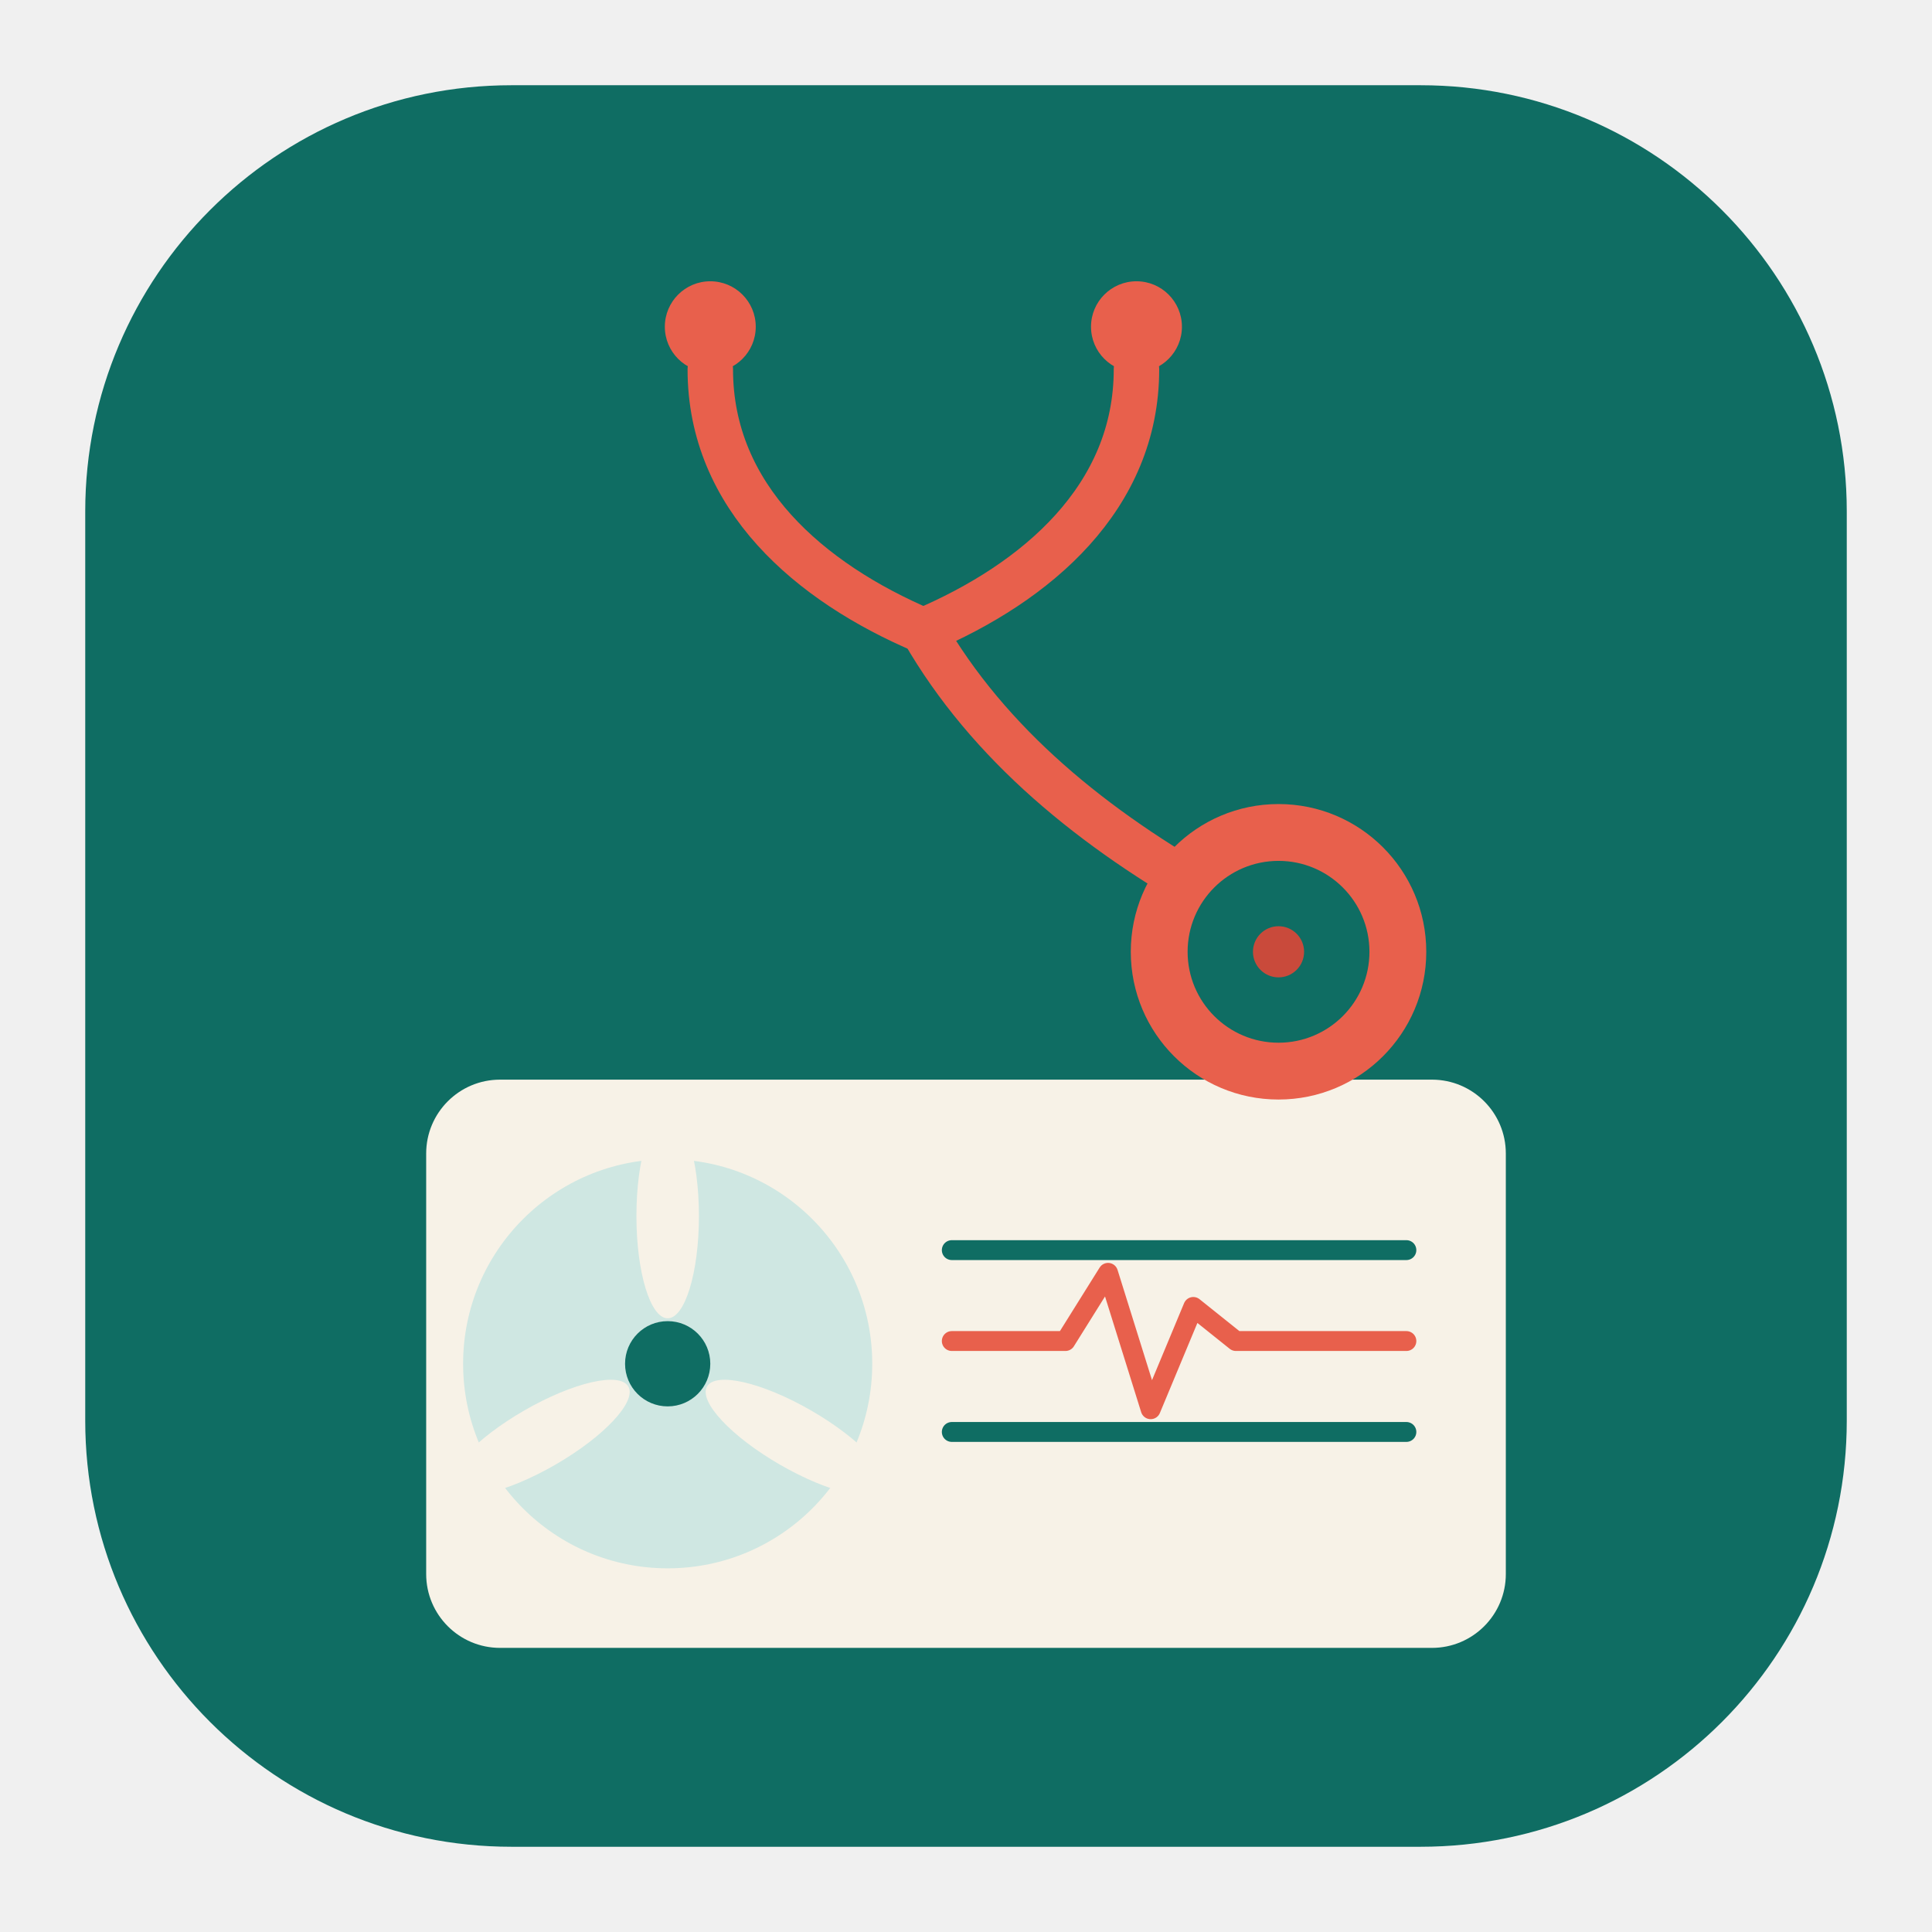
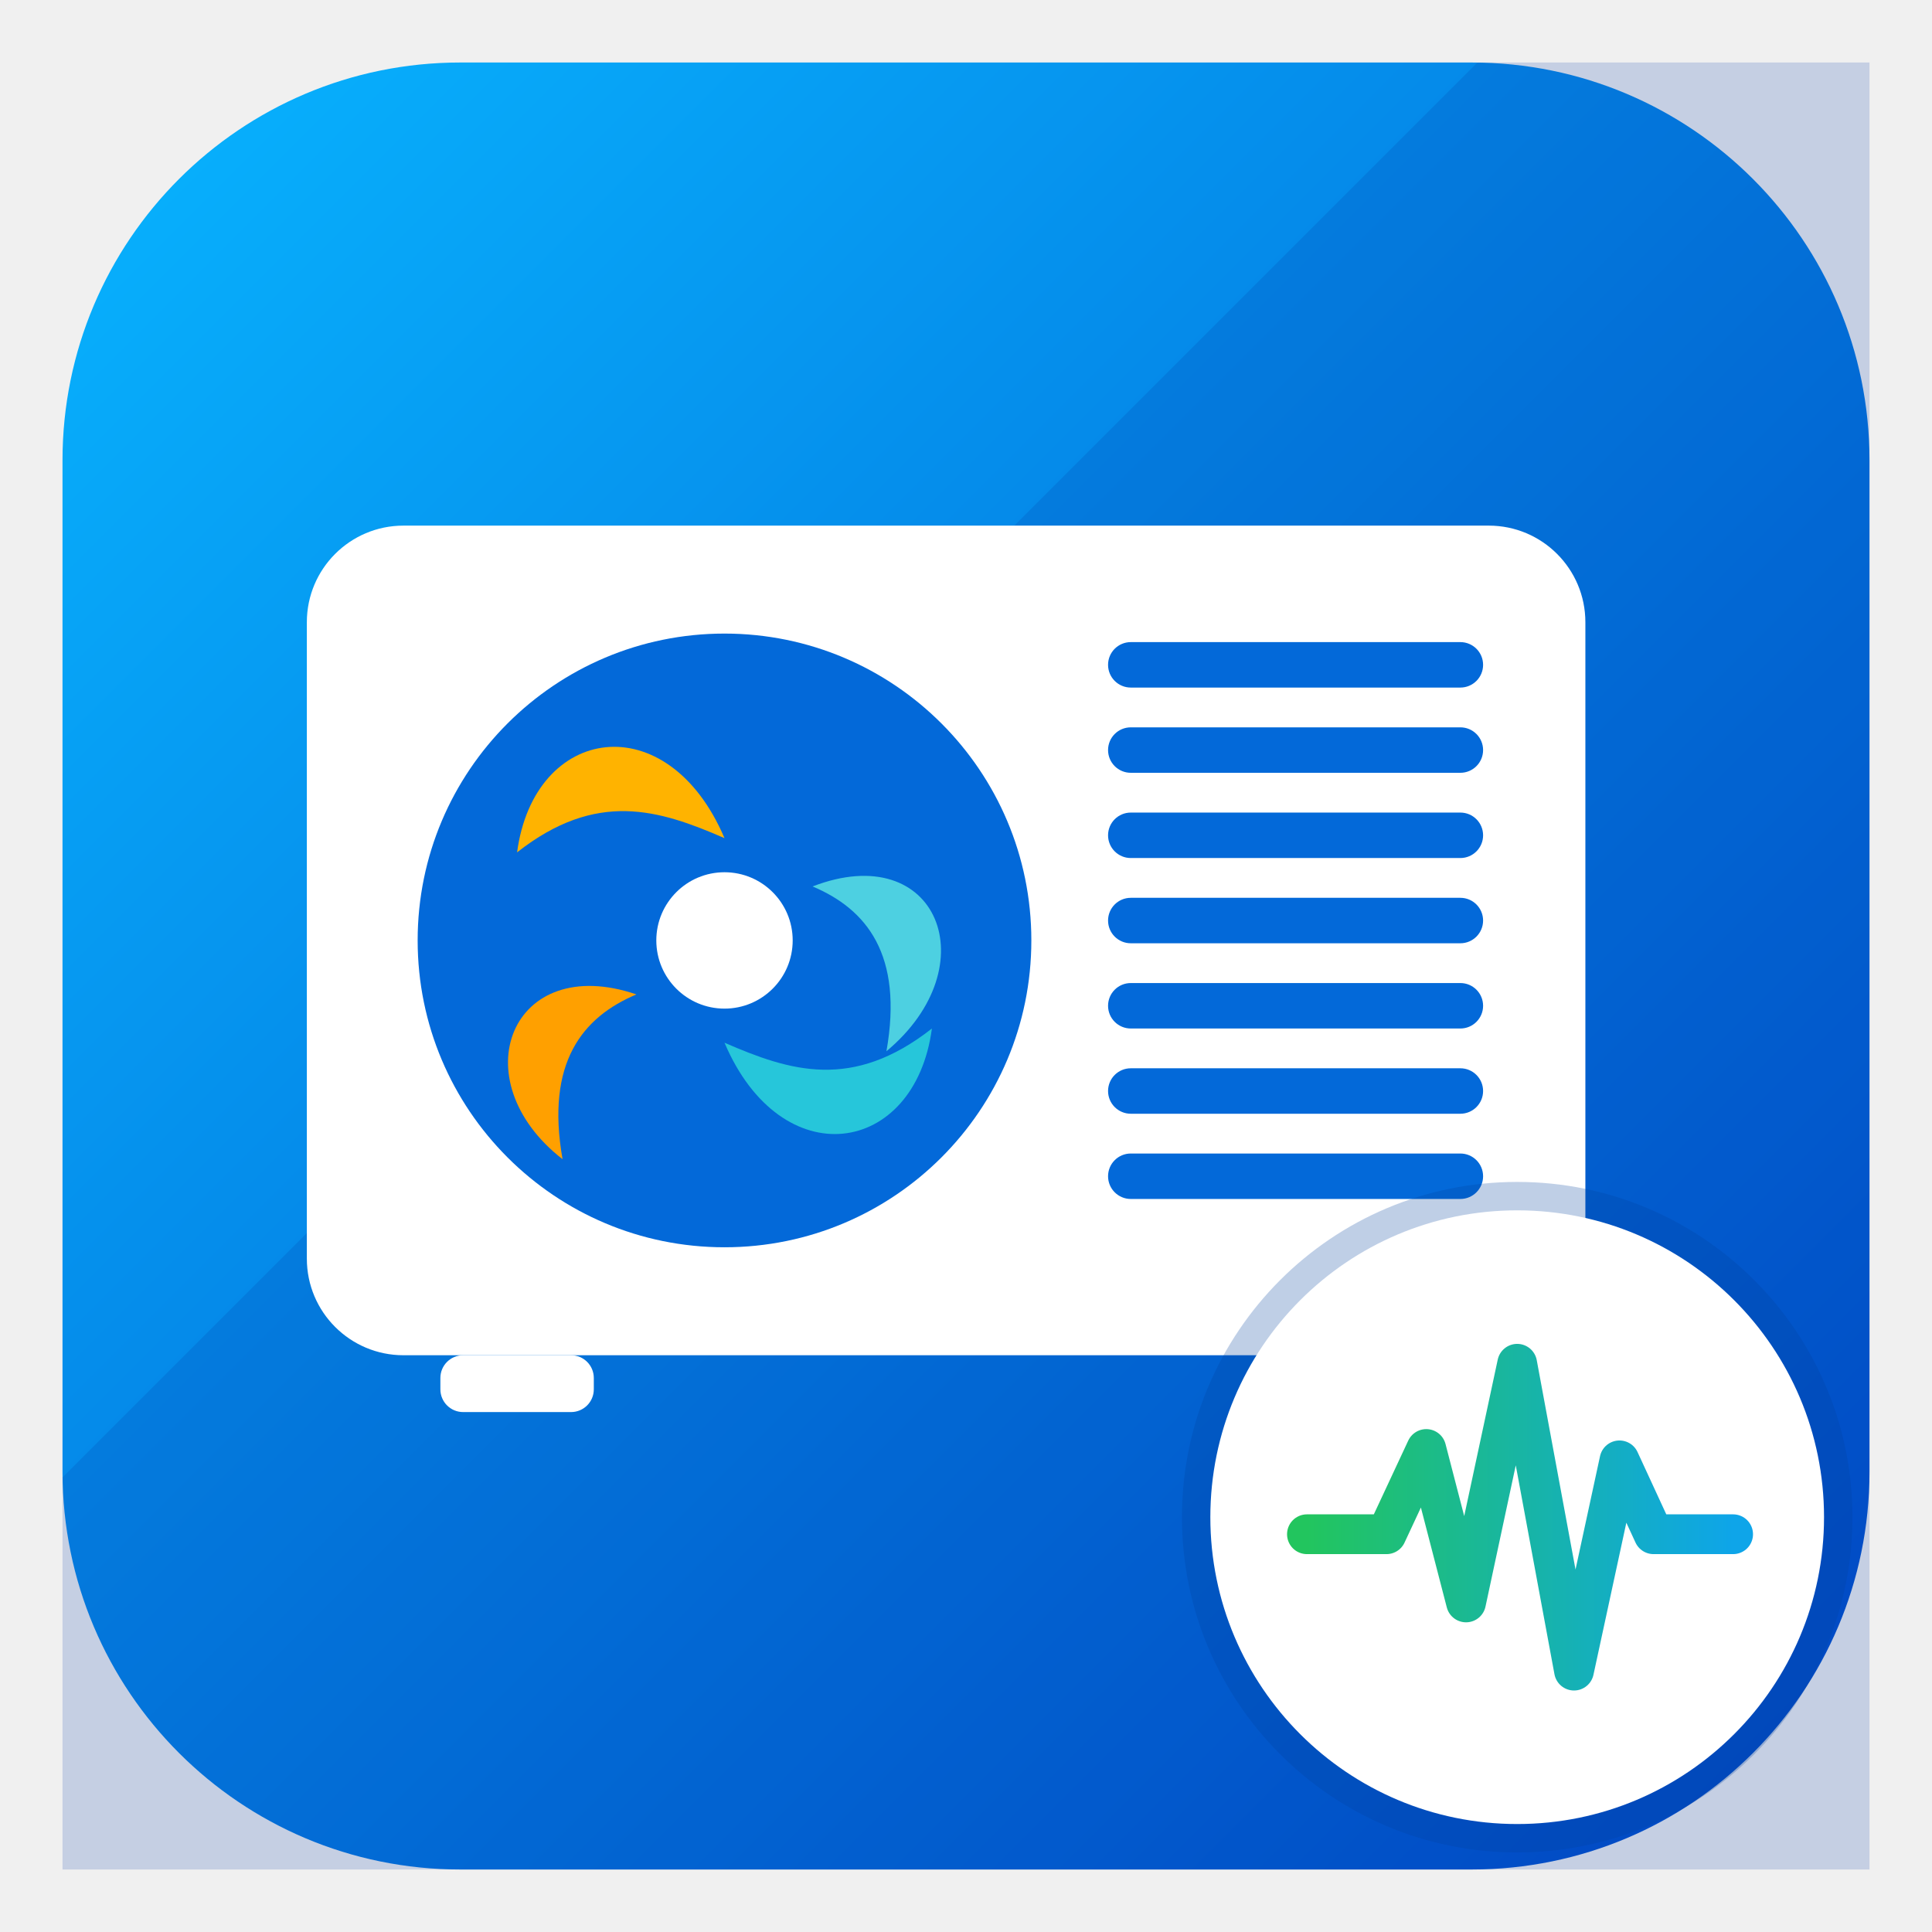
<svg xmlns="http://www.w3.org/2000/svg" viewBox="0 0 680 680">
-   <rect x="30" y="30" width="620" height="620" rx="150" fill="#0f6d63" />
-   <rect x="150" y="380" width="380" height="200" rx="26" fill="#f7f2e7" />
-   <circle cx="235" cy="480" r="72" fill="#cfe7e2" />
-   <ellipse cx="235" cy="428" rx="11" ry="36" fill="#f7f2e7" />
-   <ellipse cx="235" cy="428" rx="11" ry="36" fill="#f7f2e7" transform="rotate(120 235 480)" />
-   <ellipse cx="235" cy="428" rx="11" ry="36" fill="#f7f2e7" transform="rotate(240 235 480)" />
-   <circle cx="235" cy="480" r="15" fill="#0f6d63" />
-   <path d="M335,440 H495" stroke="#0f6d63" stroke-width="7" stroke-linecap="round" fill="none" />
-   <path d="M335,472 H375 L390,448 L405,496 L420,460 L435,472 H495" stroke="#e8604c" stroke-width="7" stroke-linecap="round" stroke-linejoin="round" fill="none" />
-   <path d="M335,504 H495" stroke="#0f6d63" stroke-width="7" stroke-linecap="round" fill="none" />
-   <path d="M250,130 C250,175 285,205 325,222" stroke="#e8604c" stroke-width="16" stroke-linecap="round" fill="none" />
-   <path d="M400,130 C400,175 365,205 325,222" stroke="#e8604c" stroke-width="16" stroke-linecap="round" fill="none" />
-   <path d="M325,222 C348,262 385,292 428,316" stroke="#e8604c" stroke-width="16" stroke-linecap="round" fill="none" />
-   <circle cx="250" cy="115" r="16" fill="#e8604c" />
-   <circle cx="400" cy="115" r="16" fill="#e8604c" />
-   <circle cx="450" cy="335" r="52" fill="#e8604c" />
-   <circle cx="450" cy="335" r="32" fill="#0f6d63" />
-   <circle cx="450" cy="335" r="9" fill="#c94a3b" />
+   <defs>
+     <linearGradient id="bg" x1="0" y1="0" x2="1" y2="1">
+       <stop offset="0%" stop-color="#08B5FF" />
+       <stop offset="100%" stop-color="#0048C8" />
+     </linearGradient>
+     <linearGradient id="pulse" x1="0" y1="0" x2="1" y2="0">
+       <stop offset="0%" stop-color="#22C55E" />
+       <stop offset="100%" stop-color="#0EA5E9" />
+     </linearGradient>
+   </defs>
+   <rect x="22" y="22" width="636" height="636" rx="140" fill="url(#bg)" />
+   <path d="M22,520 L520,22 H658 V658 H22 Z" fill="#0038A8" opacity="0.18" />
+   <rect x="108" y="185" width="450" height="292" rx="34" fill="#FFFFFF" />
+   <rect x="155" y="477" width="54" height="20" rx="8" fill="#FFFFFF" />
+   <circle cx="255" cy="331" r="108" fill="#0369D9" />
+   <path d="M255,295 C235,248 188,255 182,300 C210,278 232,285 255,295 Z" fill="#FFB300" />
+   <path d="M224,350 C180,335 162,380 198,408 C192,374 205,358 224,350 Z" fill="#FFA000" />
+   <path d="M286,312 C330,295 348,340 312,370 C318,336 305,320 286,312 Z" fill="#4DD0E1" />
+   <path d="M255,367 C275,414 322,407 328,362 C300,384 278,377 255,367 Z" fill="#26C6DA" />
+   <circle cx="255" cy="331" r="24" fill="#FFFFFF" />
+   <g fill="#0369D9">
+     <rect x="390" y="226" width="132" height="16" rx="8" />
+     <rect x="390" y="256" width="132" height="16" rx="8" />
+     <rect x="390" y="286" width="132" height="16" rx="8" />
+     <rect x="390" y="316" width="132" height="16" rx="8" />
+     <rect x="390" y="346" width="132" height="16" rx="8" />
+     <rect x="390" y="376" width="132" height="16" rx="8" />
+     <rect x="390" y="406" width="132" height="16" rx="8" />
+   </g>
+   <circle cx="534" cy="534" r="118" fill="#003E9C" opacity="0.25" />
+   <circle cx="534" cy="534" r="108" fill="#FFFFFF" />
+   <path d="M460,540 H488 L502,510 L516,564 L534,480 L554,588 L570,514 L582,540 H610" stroke="url(#pulse)" stroke-width="14" stroke-linecap="round" stroke-linejoin="round" fill="none" />
</svg>
